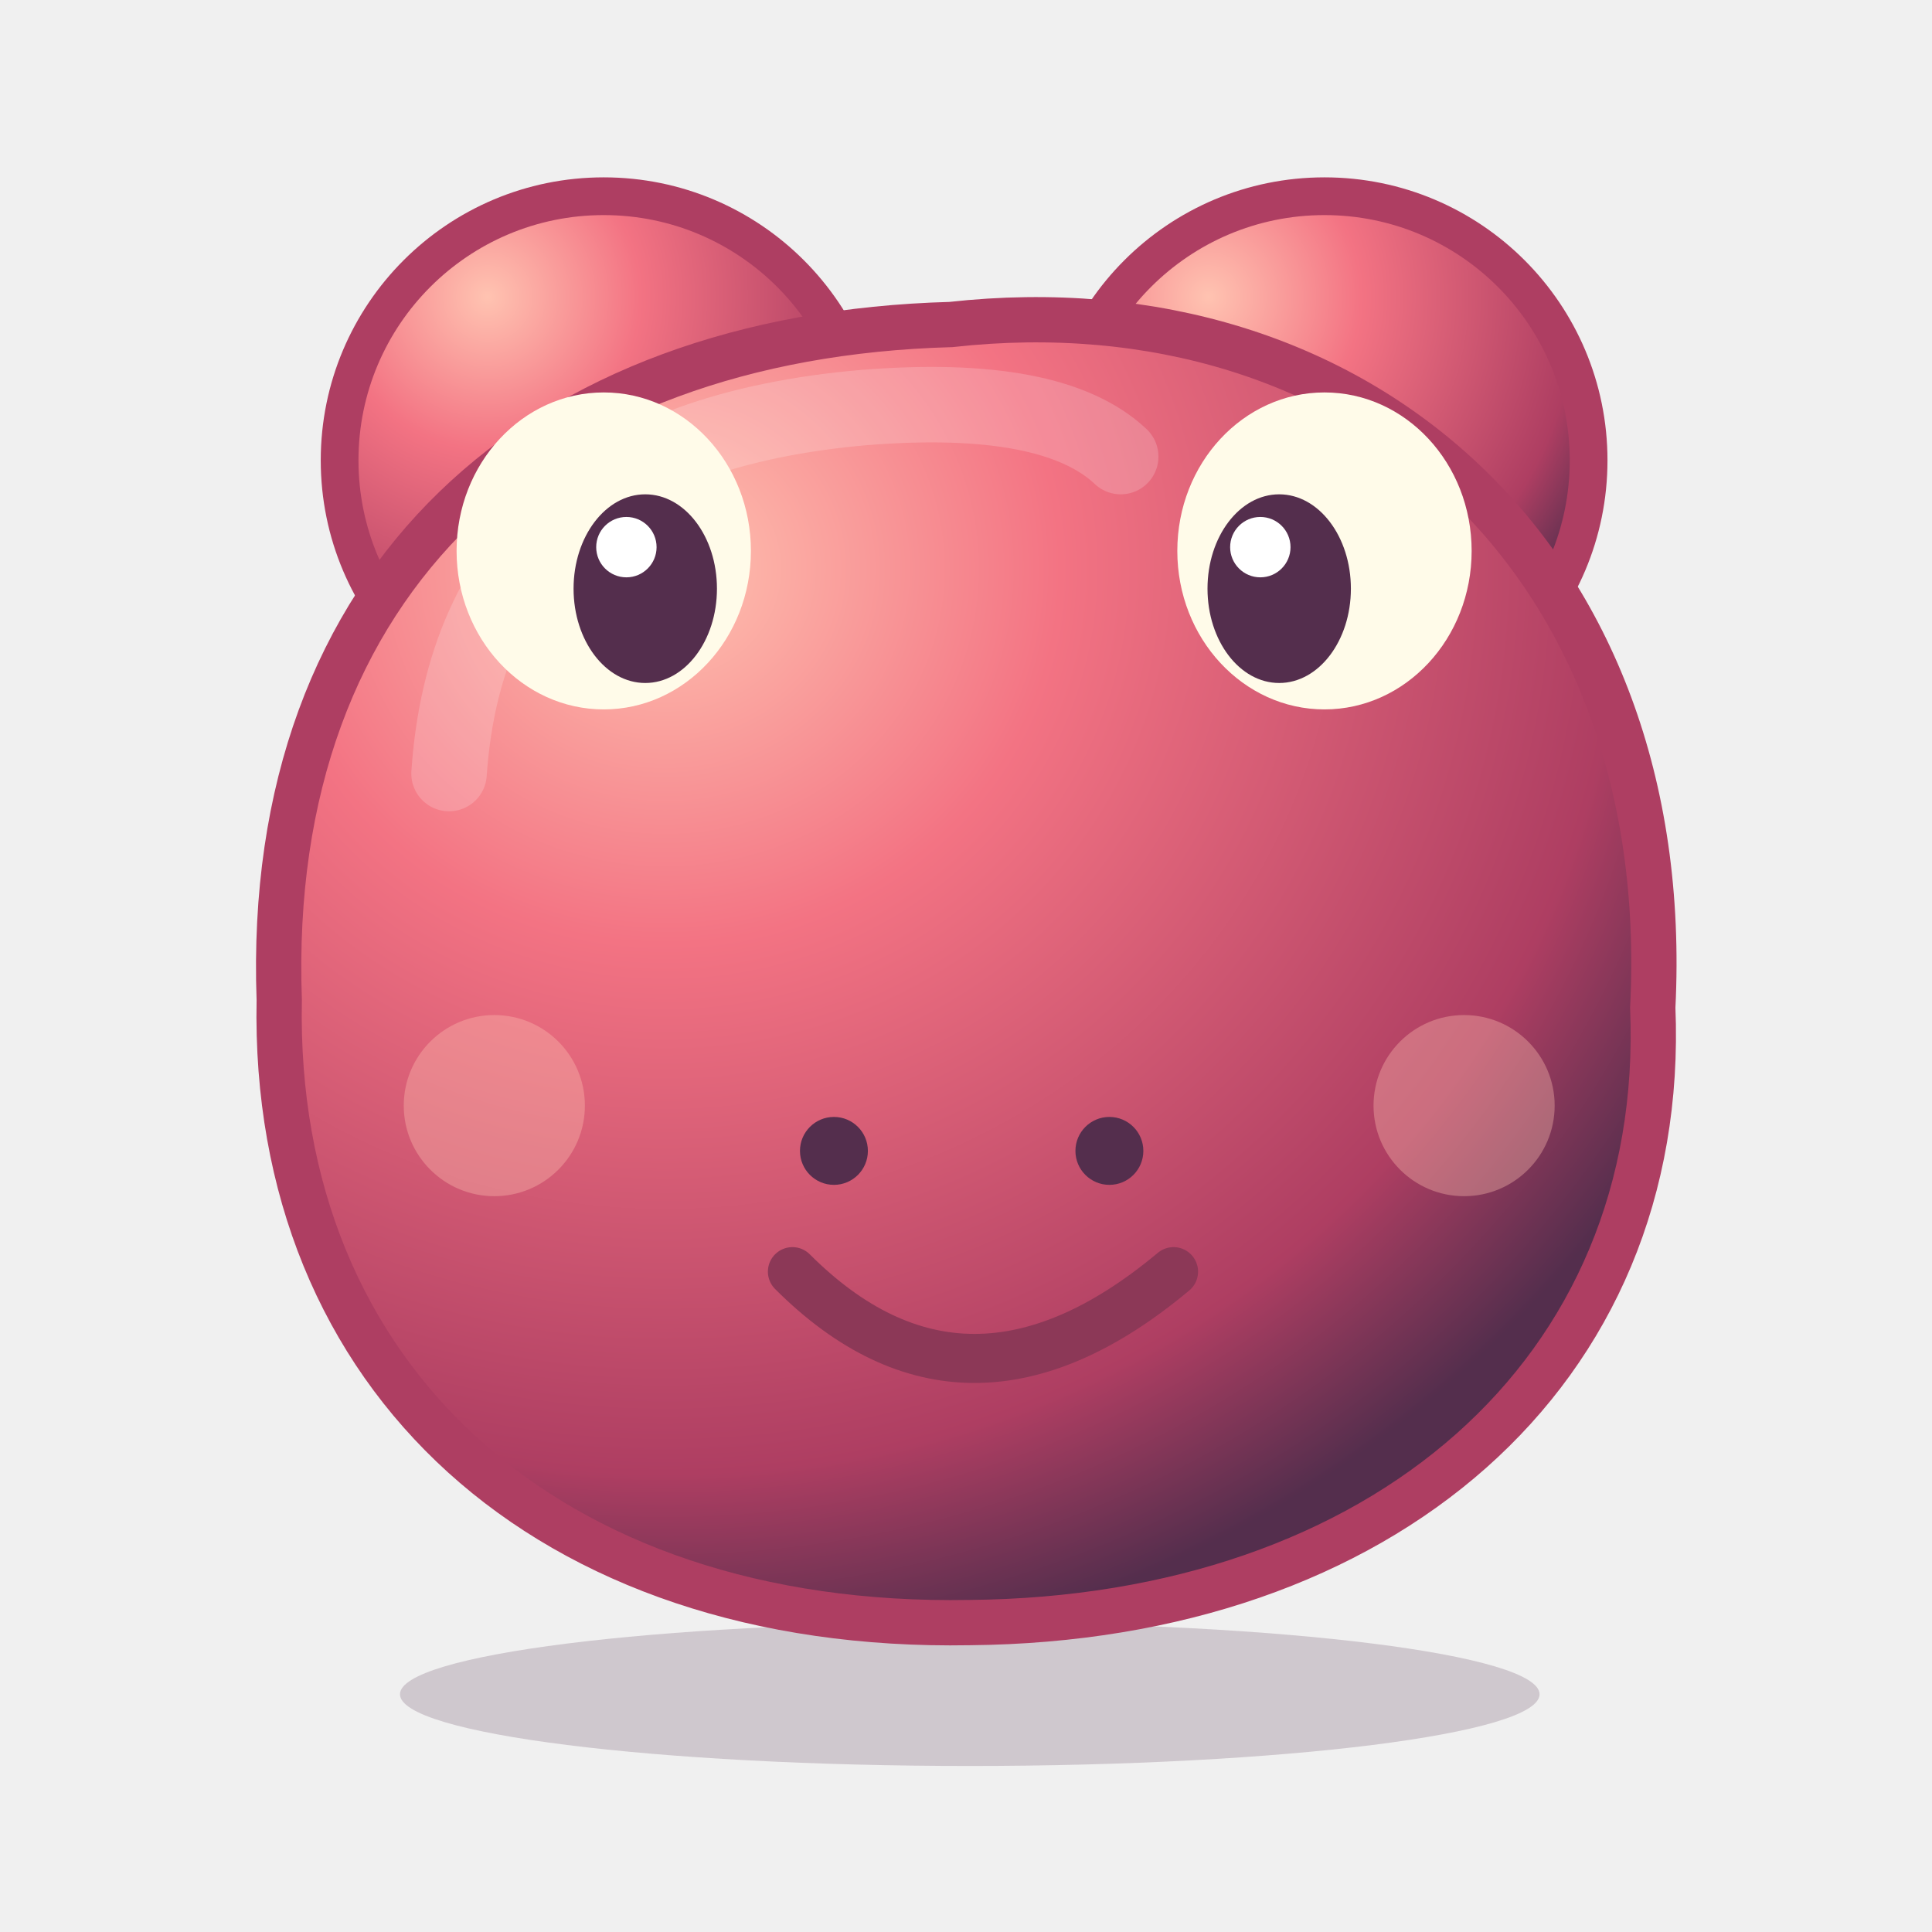
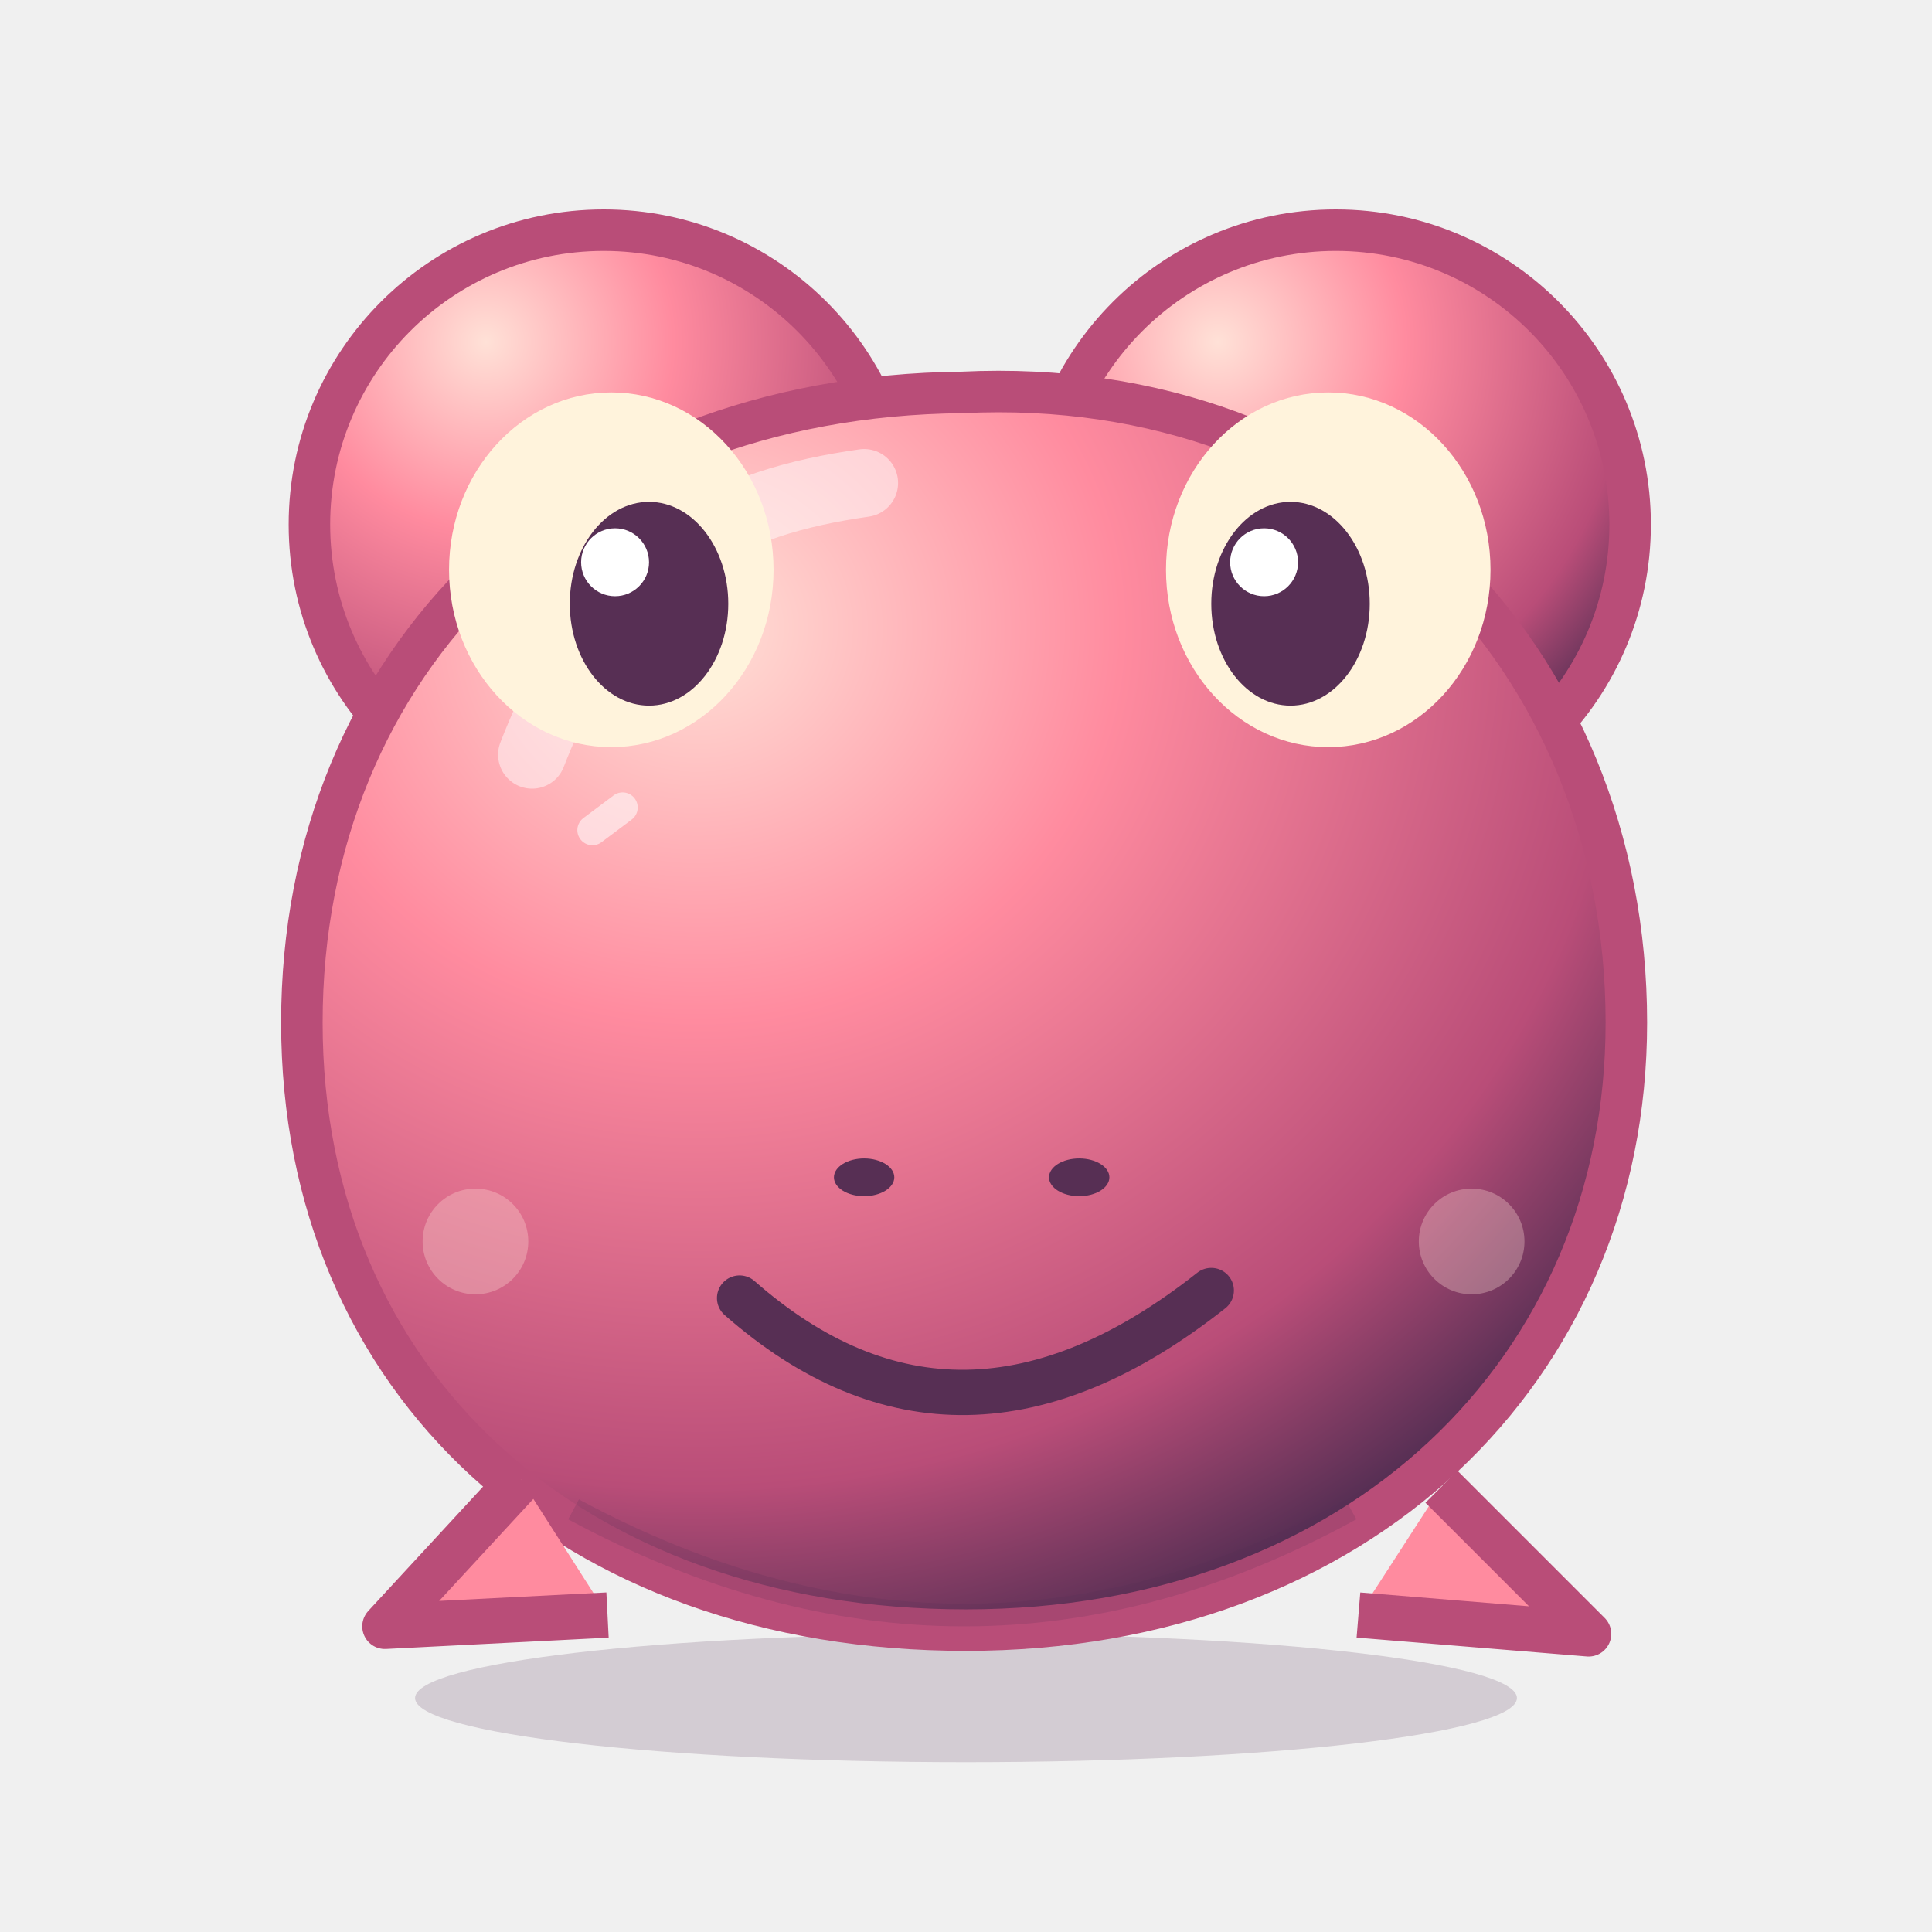
- <svg xmlns="http://www.w3.org/2000/svg" width="512" height="512" viewBox="0 0 512 512">
+ <svg xmlns="http://www.w3.org/2000/svg" width="256" height="256" viewBox="0 0 512 512">
  <defs>
-     <radialGradient id="body" cx="28%" cy="19%" r="85%">
-       <stop offset="0" stop-color="#FFC3B1" />
-       <stop offset=".34" stop-color="#F37383" />
-       <stop offset=".82" stop-color="#AE3E62" />
-       <stop offset="1" stop-color="#542E4D" />
+     <radialGradient id="coat" cx="30%" cy="19%" r="86%">
+       <stop stop-color="#FFE1D7" />
+       <stop offset=".37" stop-color="#FF8B9F" />
+       <stop offset=".81" stop-color="#B94D78" />
+       <stop offset="1" stop-color="#572F54" />
    </radialGradient>
-     <linearGradient id="shine" x1="0" y1="0" x2=".75" y2="1">
-       <stop stop-color="#FFFFFF" stop-opacity=".64" />
+     <radialGradient id="glow" cx="38%" cy="26%" r="68%">
+       <stop stop-color="#FFFFFF" stop-opacity=".34" />
      <stop offset="1" stop-color="#FFFFFF" stop-opacity="0" />
-     </linearGradient>
+     </radialGradient>
  </defs>
-   <ellipse cx="257" cy="449" rx="151" ry="19" fill="#542E4D" opacity=".21" />
-   <circle cx="160" cy="122" r="70" fill="url(#body)" stroke="#AE3E62" stroke-width="10" />
-   <circle cx="351" cy="122" r="70" fill="url(#body)" stroke="#AE3E62" stroke-width="10" />
-   <path d="M252 86C360 74 444 148 438 267C442 364 366 429 257 430C145 432 72 365 74 265C70 153 143 89 252 86Z" fill="url(#body)" stroke="#AE3E62" stroke-width="12" />
-   <path d="M119 205Q125 117 229 108Q279 104 297 121" fill="none" stroke="#FFFFFF" stroke-width="20" opacity=".18" stroke-linecap="round" />
-   <ellipse cx="160" cy="146" rx="39" ry="42" fill="#FFFBE9" />
-   <ellipse cx="351" cy="146" rx="39" ry="42" fill="#FFFBE9" />
-   <ellipse cx="171" cy="156" rx="19" ry="25" fill="#542E4D" />
-   <ellipse cx="339" cy="156" rx="19" ry="25" fill="#542E4D" />
-   <circle cx="166" cy="145" r="8" fill="#FFF" />
-   <circle cx="334" cy="145" r="8" fill="#FFF" />
-   <circle cx="221" cy="305" r="9" fill="#542E4D" />
-   <circle cx="294" cy="305" r="9" fill="#542E4D" />
-   <path d="M210 337Q256 383 311 337" fill="none" stroke="#8C3857" stroke-width="13" stroke-linecap="round" />
-   <circle cx="131" cy="293" r="24" fill="#FFC3B1" opacity=".36" />
-   <circle cx="388" cy="293" r="24" fill="#FFC3B1" opacity=".36" />
+   <ellipse cx="256" cy="450" rx="146" ry="17" fill="#572F54" opacity=".19" />
+   <circle cx="160" cy="139" r="78" fill="url(#coat)" stroke="#B94D78" stroke-width="11" />
+   <circle cx="354" cy="139" r="78" fill="url(#coat)" stroke="#B94D78" stroke-width="11" />
+   <path d="M255 104C358 99 431 174 431 271C431 363 360 432 256 432C151 432 80 366 80 271C80 175 151 105 255 104Z" fill="url(#coat)" stroke="#B94D78" stroke-width="11" />
+   <path d="M141 200C162 146 194 133 229 128" stroke="#FFFFFF" stroke-opacity=".48" stroke-width="18" fill="none" stroke-linecap="round" />
+   <path d="M157 220L165 214" stroke="#FFFFFF" stroke-width="8" stroke-linecap="round" opacity=".55" />
+   <ellipse cx="162" cy="151" rx="43" ry="47" fill="#FFF3DC" />
+   <ellipse cx="352" cy="151" rx="43" ry="47" fill="#FFF3DC" />
+   <ellipse cx="172" cy="160" rx="21" ry="27" fill="#572F54" />
+   <ellipse cx="342" cy="160" rx="21" ry="27" fill="#572F54" />
+   <circle cx="163" cy="149" r="9" fill="white" />
+   <circle cx="335" cy="149" r="9" fill="white" />
+   <ellipse cx="229" cy="312" rx="8" ry="5" fill="#572F54" />
+   <ellipse cx="286" cy="312" rx="8" ry="5" fill="#572F54" />
+   <path d="M196 344Q254 395 321 342" fill="none" stroke="#572F54" stroke-width="12" stroke-linecap="round" />
+   <path d="M138 392l-36 39 59-3m221-34 39 39-61-5" stroke="#B94D78" stroke-width="12" fill="#FF8B9F" stroke-linejoin="round" />
+   <path d="M152 400Q256 456 358 400" stroke="#572F54" stroke-opacity=".18" stroke-width="6" fill="none" />
+   <circle cx="126" cy="329" r="14" fill="#FFE1D7" opacity=".32" />
+   <circle cx="390" cy="329" r="14" fill="#FFE1D7" opacity=".32" />
</svg>
